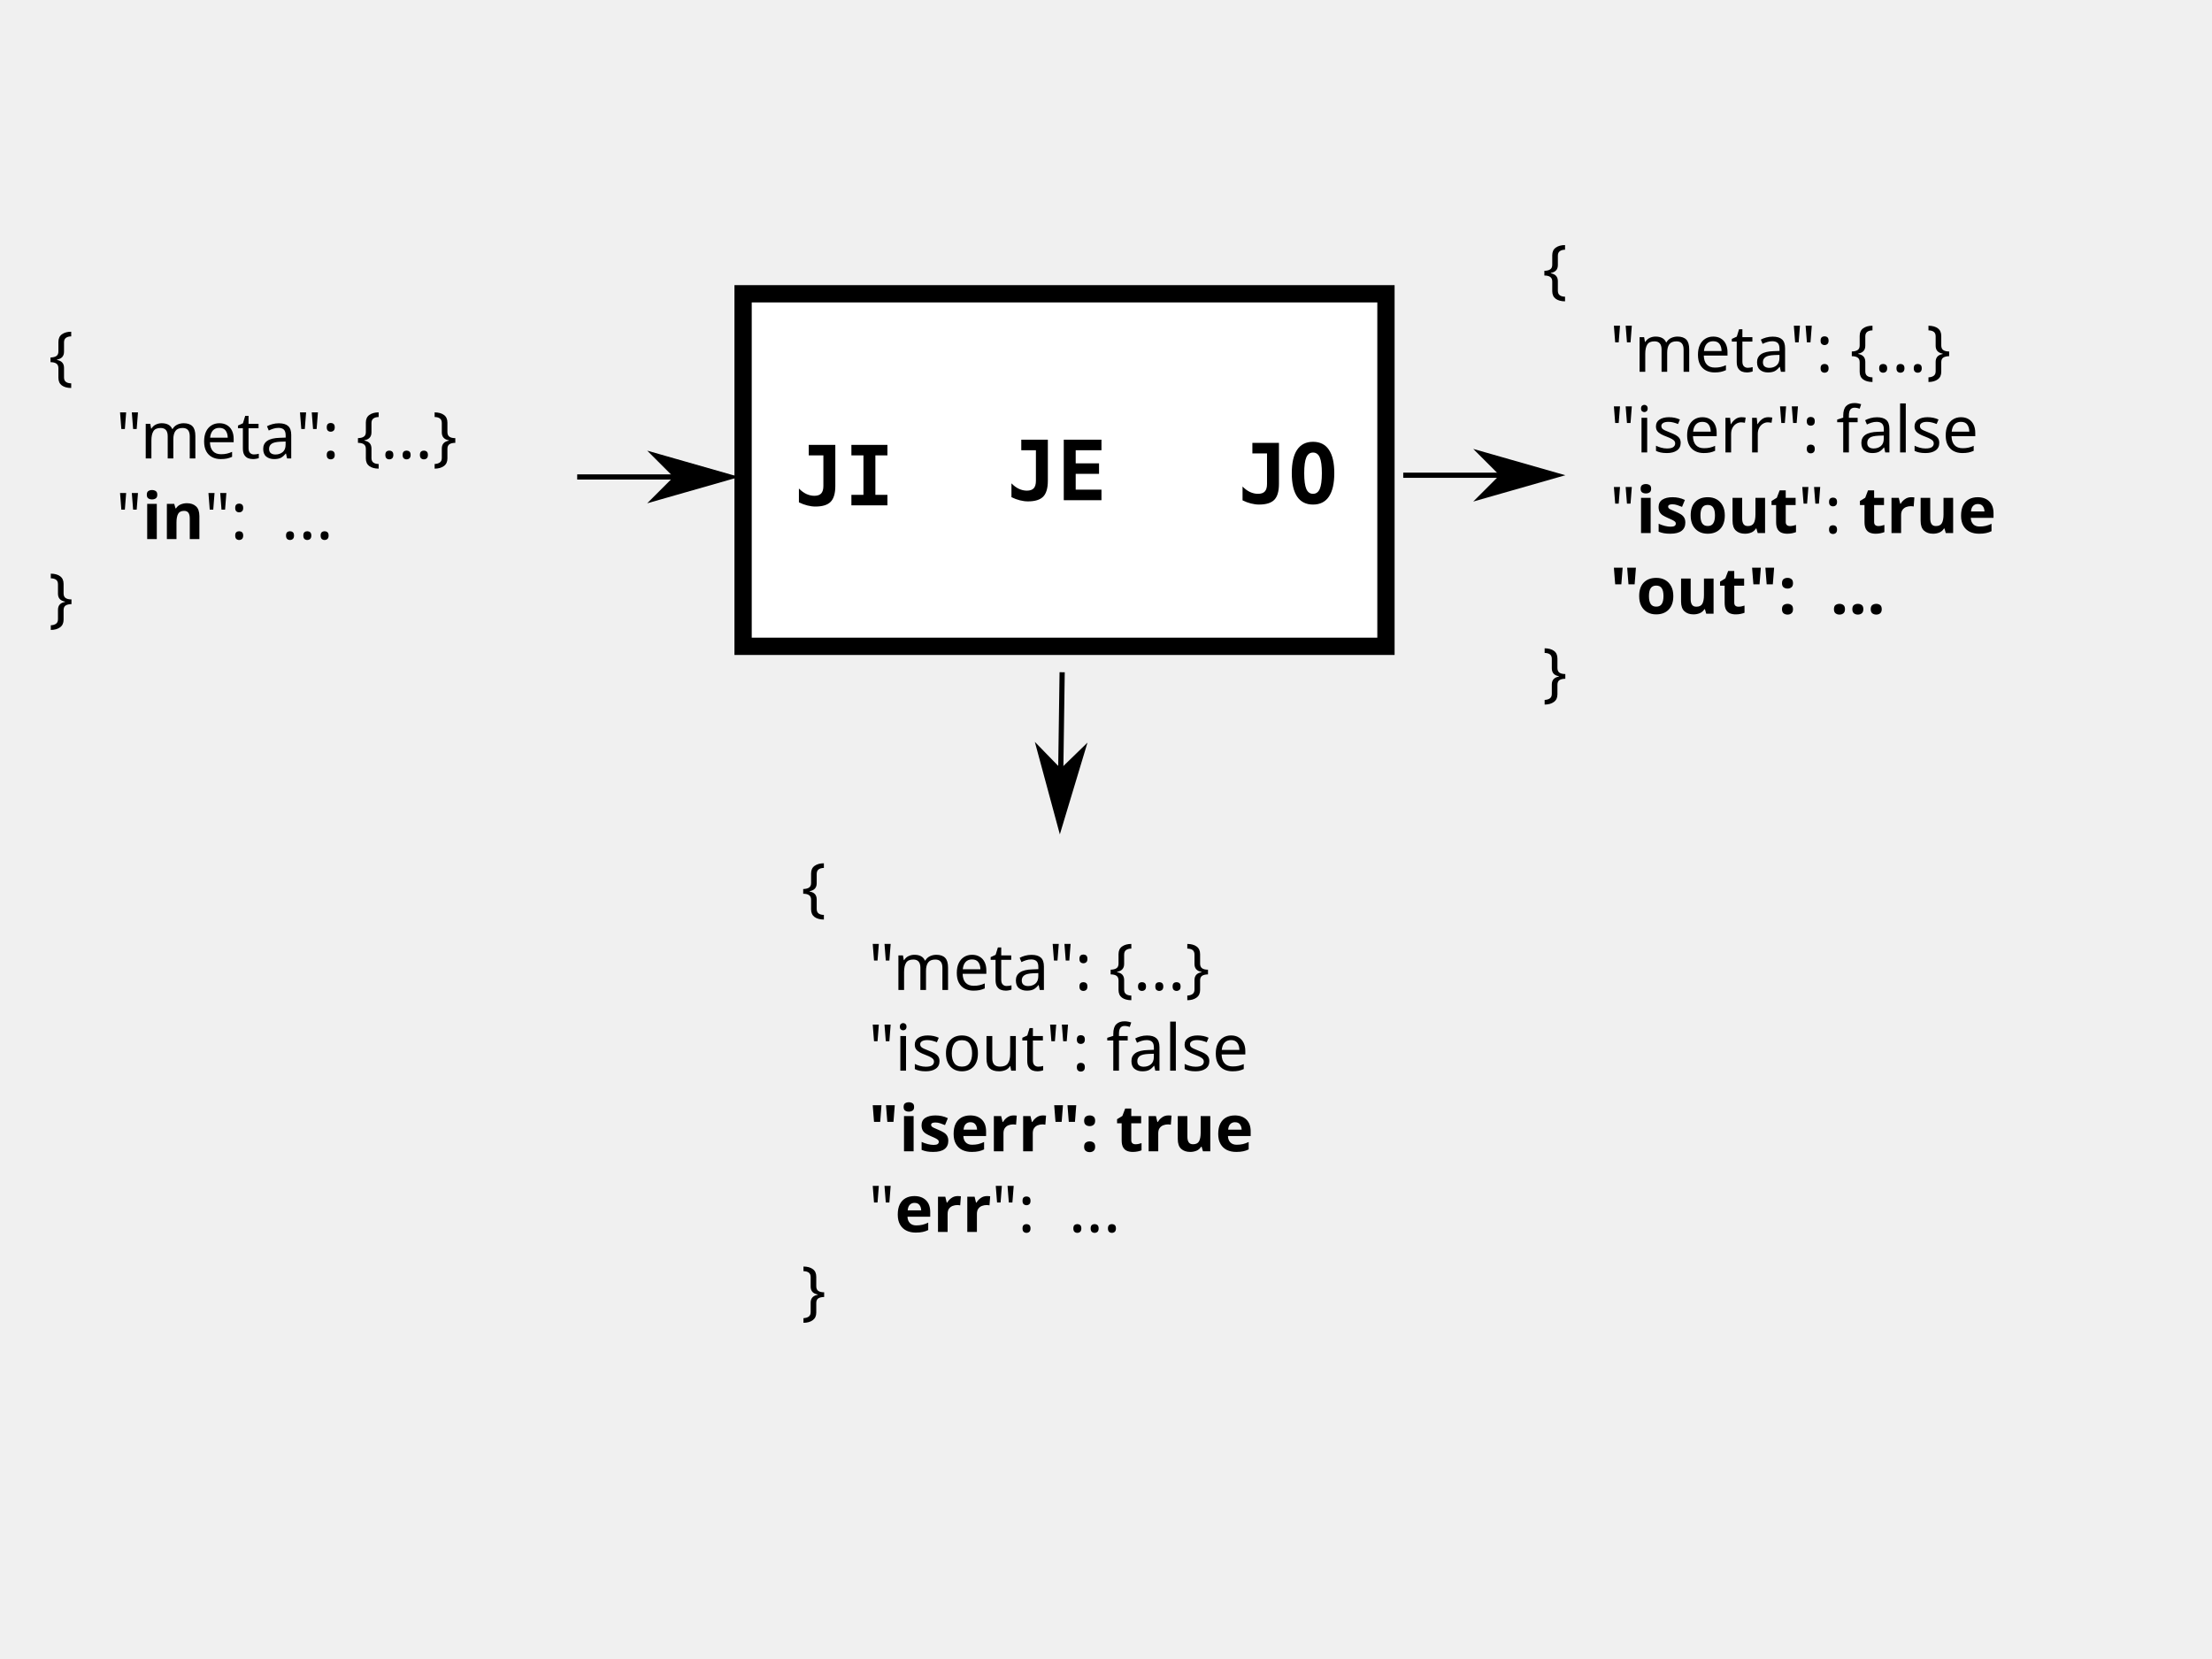
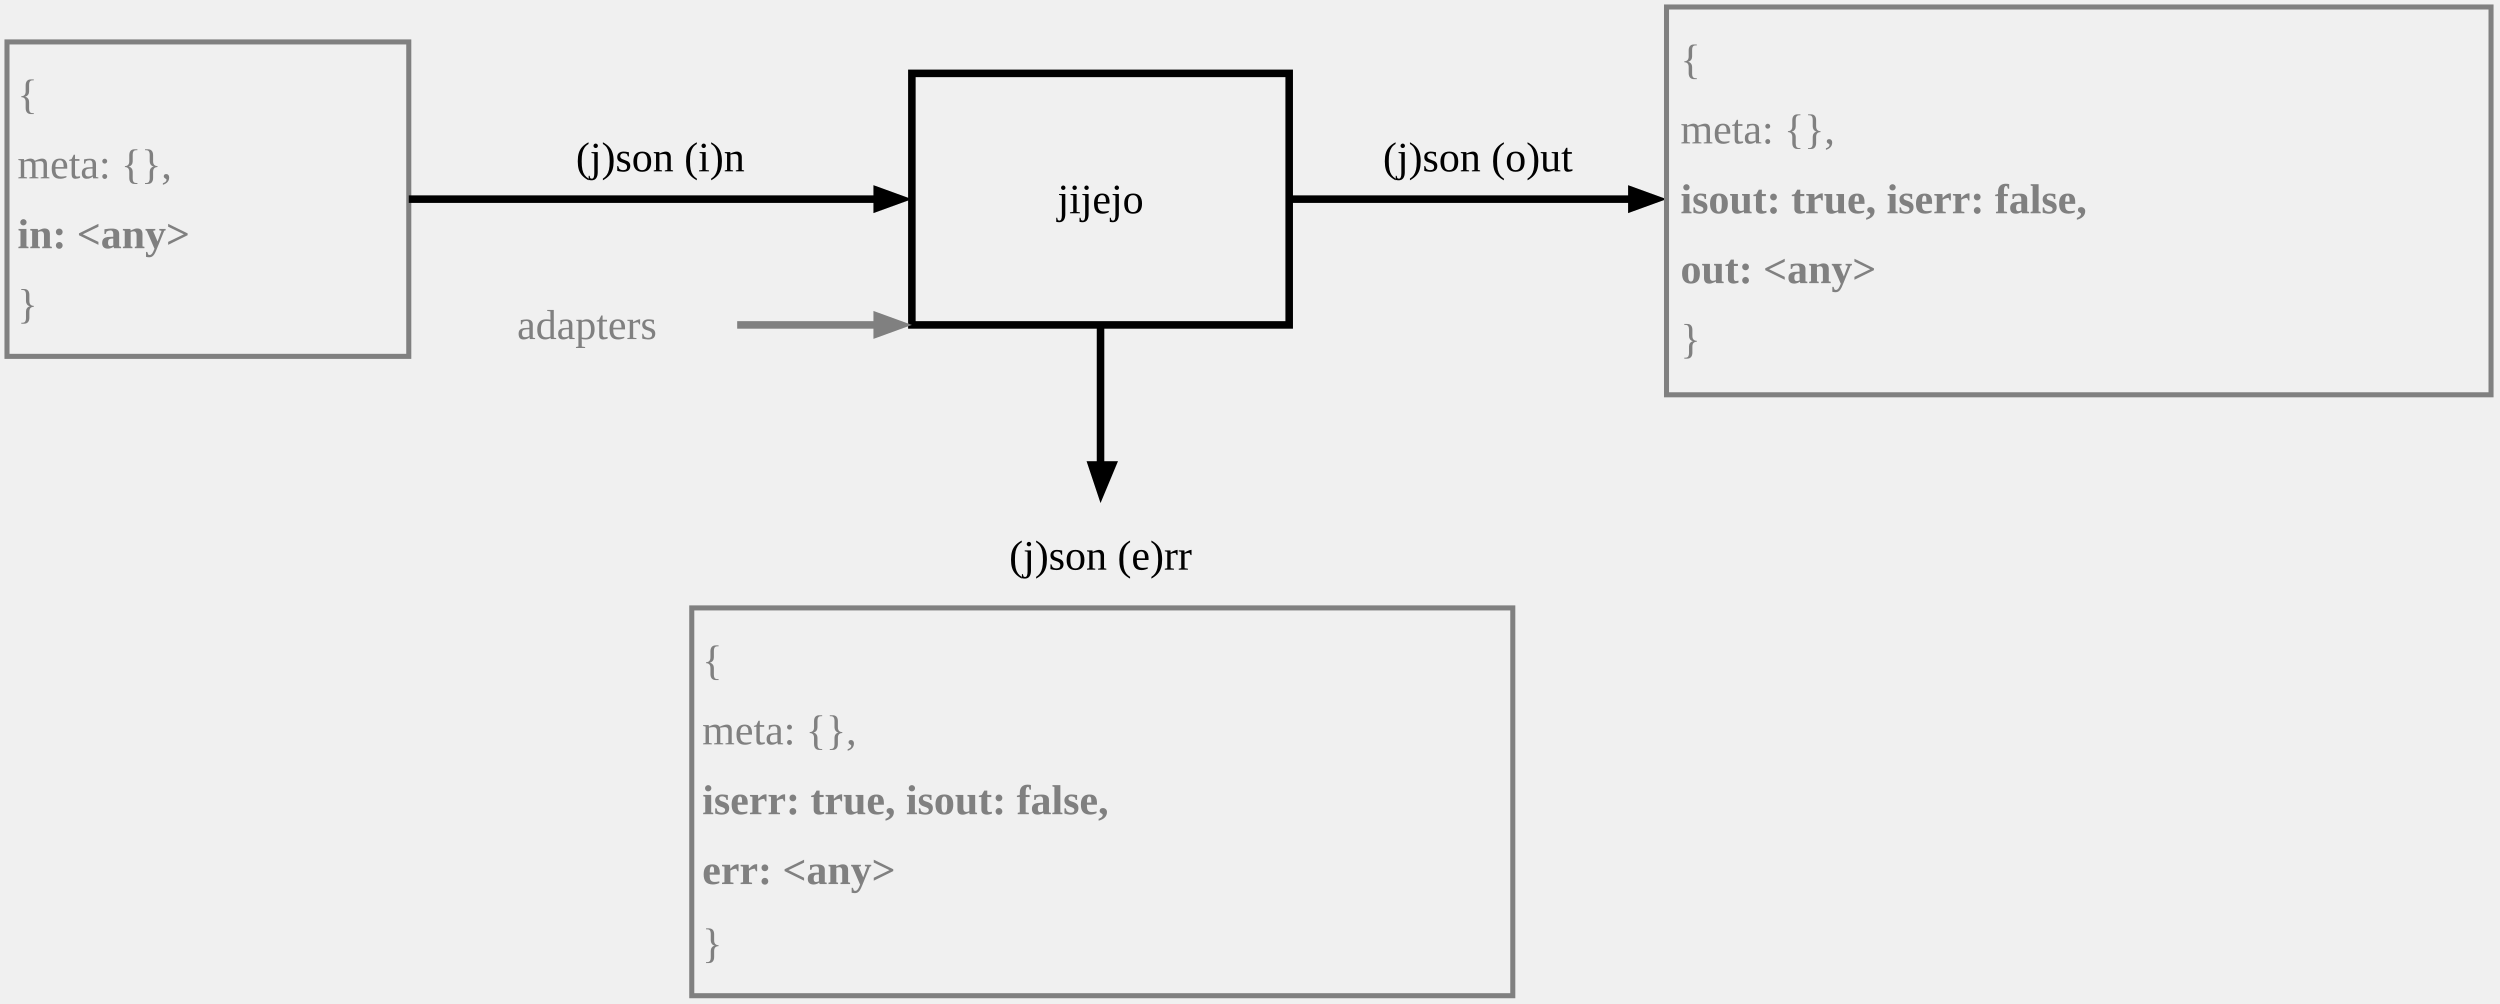
- <svg xmlns="http://www.w3.org/2000/svg" xmlns:ns1="http://www.openswatchbook.org/uri/2009/osb" xmlns:xlink="http://www.w3.org/1999/xlink" width="640" height="480" version="1.1" id="svg44">
-   <defs id="defs48">
-     <linearGradient id="linearGradient2288">
-       <stop style="stop-color:#000000;stop-opacity:1;" offset="0" id="stop2284" />
-       <stop style="stop-color:#000000;stop-opacity:0;" offset="1" id="stop2286" />
-     </linearGradient>
-     <linearGradient id="linearGradient2280" ns1:paint="solid">
-       <stop style="stop-color:#000000;stop-opacity:1;" offset="0" id="stop2278" />
-     </linearGradient>
-     <marker style="overflow:visible;" id="marker2232" refX="0.0" refY="0.0" orient="auto">
-       <path transform="scale(0.8) rotate(180) translate(12.5,0)" style="fill-rule:evenodd;stroke:#000000;stroke-width:1pt;stroke-opacity:1;fill:#000000;fill-opacity:1" d="M 0.0,0.0 L 5.0,-5.0 L -12.5,0.0 L 5.0,5.0 L 0.0,0.0 z " id="path2230" />
-     </marker>
-     <marker style="overflow:visible;" id="marker1964" refX="0.0" refY="0.0" orient="auto">
-       <path transform="scale(0.8) rotate(180) translate(12.5,0)" style="fill-rule:evenodd;stroke:#000000;stroke-width:1pt;stroke-opacity:1;fill:#000000;fill-opacity:1" d="M 0.0,0.0 L 5.0,-5.0 L -12.5,0.0 L 5.0,5.0 L 0.0,0.0 z " id="path1962" />
-     </marker>
-     <marker style="overflow:visible;" id="Arrow1Lend" refX="0.0" refY="0.0" orient="auto">
-       <path transform="scale(0.8) rotate(180) translate(12.5,0)" style="fill-rule:evenodd;stroke:#000000;stroke-width:1pt;stroke-opacity:1;fill:#000000;fill-opacity:1" d="M 0.0,0.0 L 5.0,-5.0 L -12.5,0.0 L 5.0,5.0 L 0.0,0.0 z " id="path999" />
-     </marker>
-     <linearGradient xlink:href="#linearGradient2280" id="linearGradient2282" x1="108.103" y1="196.736" x2="225.59" y2="196.736" gradientUnits="userSpaceOnUse" />
-     <linearGradient xlink:href="#linearGradient2288" id="linearGradient2290" x1="108.103" y1="196.736" x2="225.59" y2="196.736" gradientUnits="userSpaceOnUse" />
-   </defs>
-   <g class="layer" id="g42" transform="translate(-32,-28)">
-     <rect id="svg_1" height="102" width="186" y="113" x="247" stroke-width="5" stroke="#000000" fill="#ffffff" />
-     <line id="svg_2" y2="166" x2="243" y1="166" x1="199" stroke-width="5" stroke="#000000" fill="none" style="stroke-width:1.5;stroke-miterlimit:4;stroke-dasharray:none;marker-end:url(#Arrow1Lend)" />
-     <line id="svg_3" y2="266.498" x2="338.686" y1="222.502" x1="339.314" stroke-width="5" stroke="#000000" fill="none" style="stroke-width:1.5;stroke-miterlimit:4;stroke-dasharray:none;marker-end:url(#marker2232)" />
-     <line id="svg_4" y2="165.5" x2="482" y1="165.5" x1="438" stroke-width="5" stroke="#000000" fill="none" style="stroke-width:1.5;stroke-miterlimit:4;stroke-dasharray:none;marker-end:url(#marker1964)" />
-     <text xml:space="preserve" style="font-style:normal;font-weight:normal;font-size:18.667px;line-height:1.25;font-family:sans-serif;fill:#000000;fill-opacity:1;stroke:none" x="46.103" y="137.305" id="text54">
-       <tspan id="tspan52" x="46.103" y="137.305" style="fill:#000000;fill-opacity:1;stroke:none">{</tspan>
-       <tspan x="46.103" y="160.638" id="tspan58" style="fill:#000000;fill-opacity:1;stroke:none">    "meta": {...}</tspan>
-       <tspan x="46.103" y="183.972" style="fill:#000000;fill-opacity:1;stroke:none" id="tspan57">    "<tspan style="font-style:normal;font-variant:normal;font-weight:bold;font-stretch:normal;font-family:sans-serif;-inkscape-font-specification:'sans-serif Bold'" id="tspan2305">in</tspan>":  ...</tspan>
-       <tspan x="46.103" y="207.305" id="tspan56" style="fill:#000000;fill-opacity:1;stroke:none">}</tspan>
-     </text>
-     <text xml:space="preserve" style="font-style:normal;font-weight:normal;font-size:18.667px;line-height:1.25;font-family:sans-serif;fill:#000000;fill-opacity:1;stroke:none" x="263.876" y="291.105" id="text54-3">
-       <tspan id="tspan52-6" x="263.876" y="291.105">{</tspan>
-       <tspan x="263.876" y="314.439" id="tspan58-7">    "meta": {...}</tspan>
-       <tspan x="263.876" y="337.772" id="tspan70">    "isout": false</tspan>
-       <tspan x="263.876" y="361.105" id="tspan75" style="font-style:normal;font-variant:normal;font-weight:bold;font-stretch:normal;font-family:sans-serif;-inkscape-font-specification:'sans-serif Bold'">    "iserr": true</tspan>
-       <tspan x="263.876" y="384.439" id="tspan82">    "<tspan style="font-style:normal;font-variant:normal;font-weight:bold;font-stretch:normal;font-family:sans-serif;-inkscape-font-specification:'sans-serif Bold'" id="tspan2303">err</tspan>":  ...</tspan>
-       <tspan x="263.876" y="407.772" id="tspan162">}</tspan>
-     </text>
-     <g id="g2299" transform="translate(-26,-56)">
-       <text xml:space="preserve" style="font-style:normal;font-weight:normal;font-size:18.667px;line-height:1.25;font-family:sans-serif;fill:#000000;fill-opacity:1;stroke:none" x="504.317" y="168.234" id="text54-3-5">
-         <tspan id="tspan52-6-6" x="504.317" y="168.234">{</tspan>
-         <tspan x="504.317" y="191.568" id="tspan58-7-1">    "meta": {...}</tspan>
-         <tspan x="504.317" y="214.901" id="tspan56-3-7">    "iserr": false</tspan>
-         <tspan x="504.317" y="238.234" id="tspan151">    "<tspan style="font-style:normal;font-variant:normal;font-weight:bold;font-stretch:normal;font-family:sans-serif;-inkscape-font-specification:'sans-serif Bold'" id="tspan2311">isout</tspan>": <tspan style="font-style:normal;font-variant:normal;font-weight:bold;font-stretch:normal;font-family:sans-serif;-inkscape-font-specification:'sans-serif Bold'" id="tspan2313">true</tspan>
-         </tspan>
-         <tspan x="504.317" y="261.568" id="tspan153" style="font-style:normal;font-variant:normal;font-weight:bold;font-stretch:normal;font-family:sans-serif;-inkscape-font-specification:'sans-serif Bold'">    "out":  ...</tspan>
-         <tspan x="504.317" y="284.901" id="tspan88">}</tspan>
-       </text>
-     </g>
-     <text font-weight="bold" xml:space="preserve" text-anchor="middle" font-family="Monospace" font-size="24px" id="svg_10-0" y="174.214" x="276.321" stroke-linecap="null" stroke-linejoin="null" stroke-dasharray="none" stroke-width="0" stroke="#000000" fill="#000000">JI</text>
-     <text font-weight="bold" xml:space="preserve" text-anchor="middle" font-family="Monospace" font-size="24px" id="svg_10-0-9" y="172.724" x="337.812" stroke-linecap="null" stroke-linejoin="null" stroke-dasharray="none" stroke-width="0" stroke="#000000" fill="#000000">JE</text>
-     <text font-weight="bold" xml:space="preserve" text-anchor="middle" font-family="Monospace" font-size="24px" id="svg_10-0-9-3" y="173.639" x="404.674" stroke-linecap="null" stroke-linejoin="null" stroke-dasharray="none" stroke-width="0" stroke="#000000" fill="#000000">JO</text>
-   </g>
+ <svg xmlns="http://www.w3.org/2000/svg" class="pikchr" viewBox="0 0 715.565 287.28">
+   <path d="M2,102L117,102L117,12L2,12Z" style="fill:none;stroke-width:1.447;stroke:rgb(128,128,128);" />
+   <text x="5" y="27" text-anchor="start" fill="rgb(128,128,128)" dominant-baseline="central">{</text>
+   <text x="5" y="47" text-anchor="start" fill="rgb(128,128,128)" dominant-baseline="central">  meta: {},</text>
+   <text x="5" y="67" text-anchor="start" font-weight="bold" fill="rgb(128,128,128)" dominant-baseline="central">  in: &lt;any&gt;</text>
+   <text x="5" y="87" text-anchor="start" fill="rgb(128,128,128)" dominant-baseline="central">}</text>
+   <polygon points="261,57 250,61 250,53" style="fill:rgb(0,0,0)" />
+   <path d="M117,57L256,57" style="fill:none;stroke-width:2.16;stroke:rgb(0,0,0);" />
+   <text x="189" y="45" text-anchor="middle" fill="rgb(0,0,0)" dominant-baseline="central">(j)son (i)n</text>
+   <text x="189" y="69" text-anchor="middle" fill="rgb(0,0,0)" dominant-baseline="central"> </text>
+   <path d="M261,93L369,93L369,21L261,21Z" style="fill:none;stroke-width:2.16;stroke:rgb(0,0,0);" />
+   <text x="315" y="57" text-anchor="middle" fill="rgb(0,0,0)" dominant-baseline="central">jijejo</text>
+   <polygon points="477,57 466,61 466,53" style="fill:rgb(0,0,0)" />
+   <path d="M369,57L472,57" style="fill:none;stroke-width:2.16;stroke:rgb(0,0,0);" />
+   <text x="423" y="45" text-anchor="middle" fill="rgb(0,0,0)" dominant-baseline="central">(j)son (o)ut</text>
+   <text x="423" y="69" text-anchor="middle" fill="rgb(0,0,0)" dominant-baseline="central" />
+   <path d="M477,113L713,113L713,2L477,2Z" style="fill:none;stroke-width:1.447;stroke:rgb(128,128,128);" />
+   <text x="481" y="17" text-anchor="start" fill="rgb(128,128,128)" dominant-baseline="central">{</text>
+   <text x="481" y="37" text-anchor="start" fill="rgb(128,128,128)" dominant-baseline="central">  meta: {},</text>
+   <text x="481" y="57" text-anchor="start" font-weight="bold" fill="rgb(128,128,128)" dominant-baseline="central">  isout: true, iserr: false,</text>
+   <text x="481" y="77" text-anchor="start" font-weight="bold" fill="rgb(128,128,128)" dominant-baseline="central">  out: &lt;any&gt;</text>
+   <text x="481" y="97" text-anchor="start" fill="rgb(128,128,128)" dominant-baseline="central">}</text>
+   <polygon points="315,144 311,132 320,132" style="fill:rgb(0,0,0)" />
+   <path d="M315,93L315,138" style="fill:none;stroke-width:2.16;stroke:rgb(0,0,0);" />
+   <text x="315" y="159" text-anchor="middle" fill="rgb(0,0,0)" dominant-baseline="central">(j)son (e)rr</text>
+   <path d="M198,285L433,285L433,174L198,174Z" style="fill:none;stroke-width:1.447;stroke:rgb(128,128,128);" />
+   <text x="201" y="189" text-anchor="start" fill="rgb(128,128,128)" dominant-baseline="central">{</text>
+   <text x="201" y="209" text-anchor="start" fill="rgb(128,128,128)" dominant-baseline="central">  meta: {},</text>
+   <text x="201" y="229" text-anchor="start" font-weight="bold" fill="rgb(128,128,128)" dominant-baseline="central">  iserr: true, isout: false,</text>
+   <text x="201" y="249" text-anchor="start" font-weight="bold" fill="rgb(128,128,128)" dominant-baseline="central">  err: &lt;any&gt;</text>
+   <text x="201" y="270" text-anchor="start" fill="rgb(128,128,128)" dominant-baseline="central">}</text>
+   <polygon points="261,93 250,97 250,89" style="fill:rgb(128,128,128)" />
+   <path d="M256,93L211,93" style="fill:none;stroke-width:2.16;stroke:rgb(128,128,128);" />
+   <text x="168" y="93" text-anchor="middle" fill="rgb(128,128,128)" dominant-baseline="central">adapters</text>
</svg>
